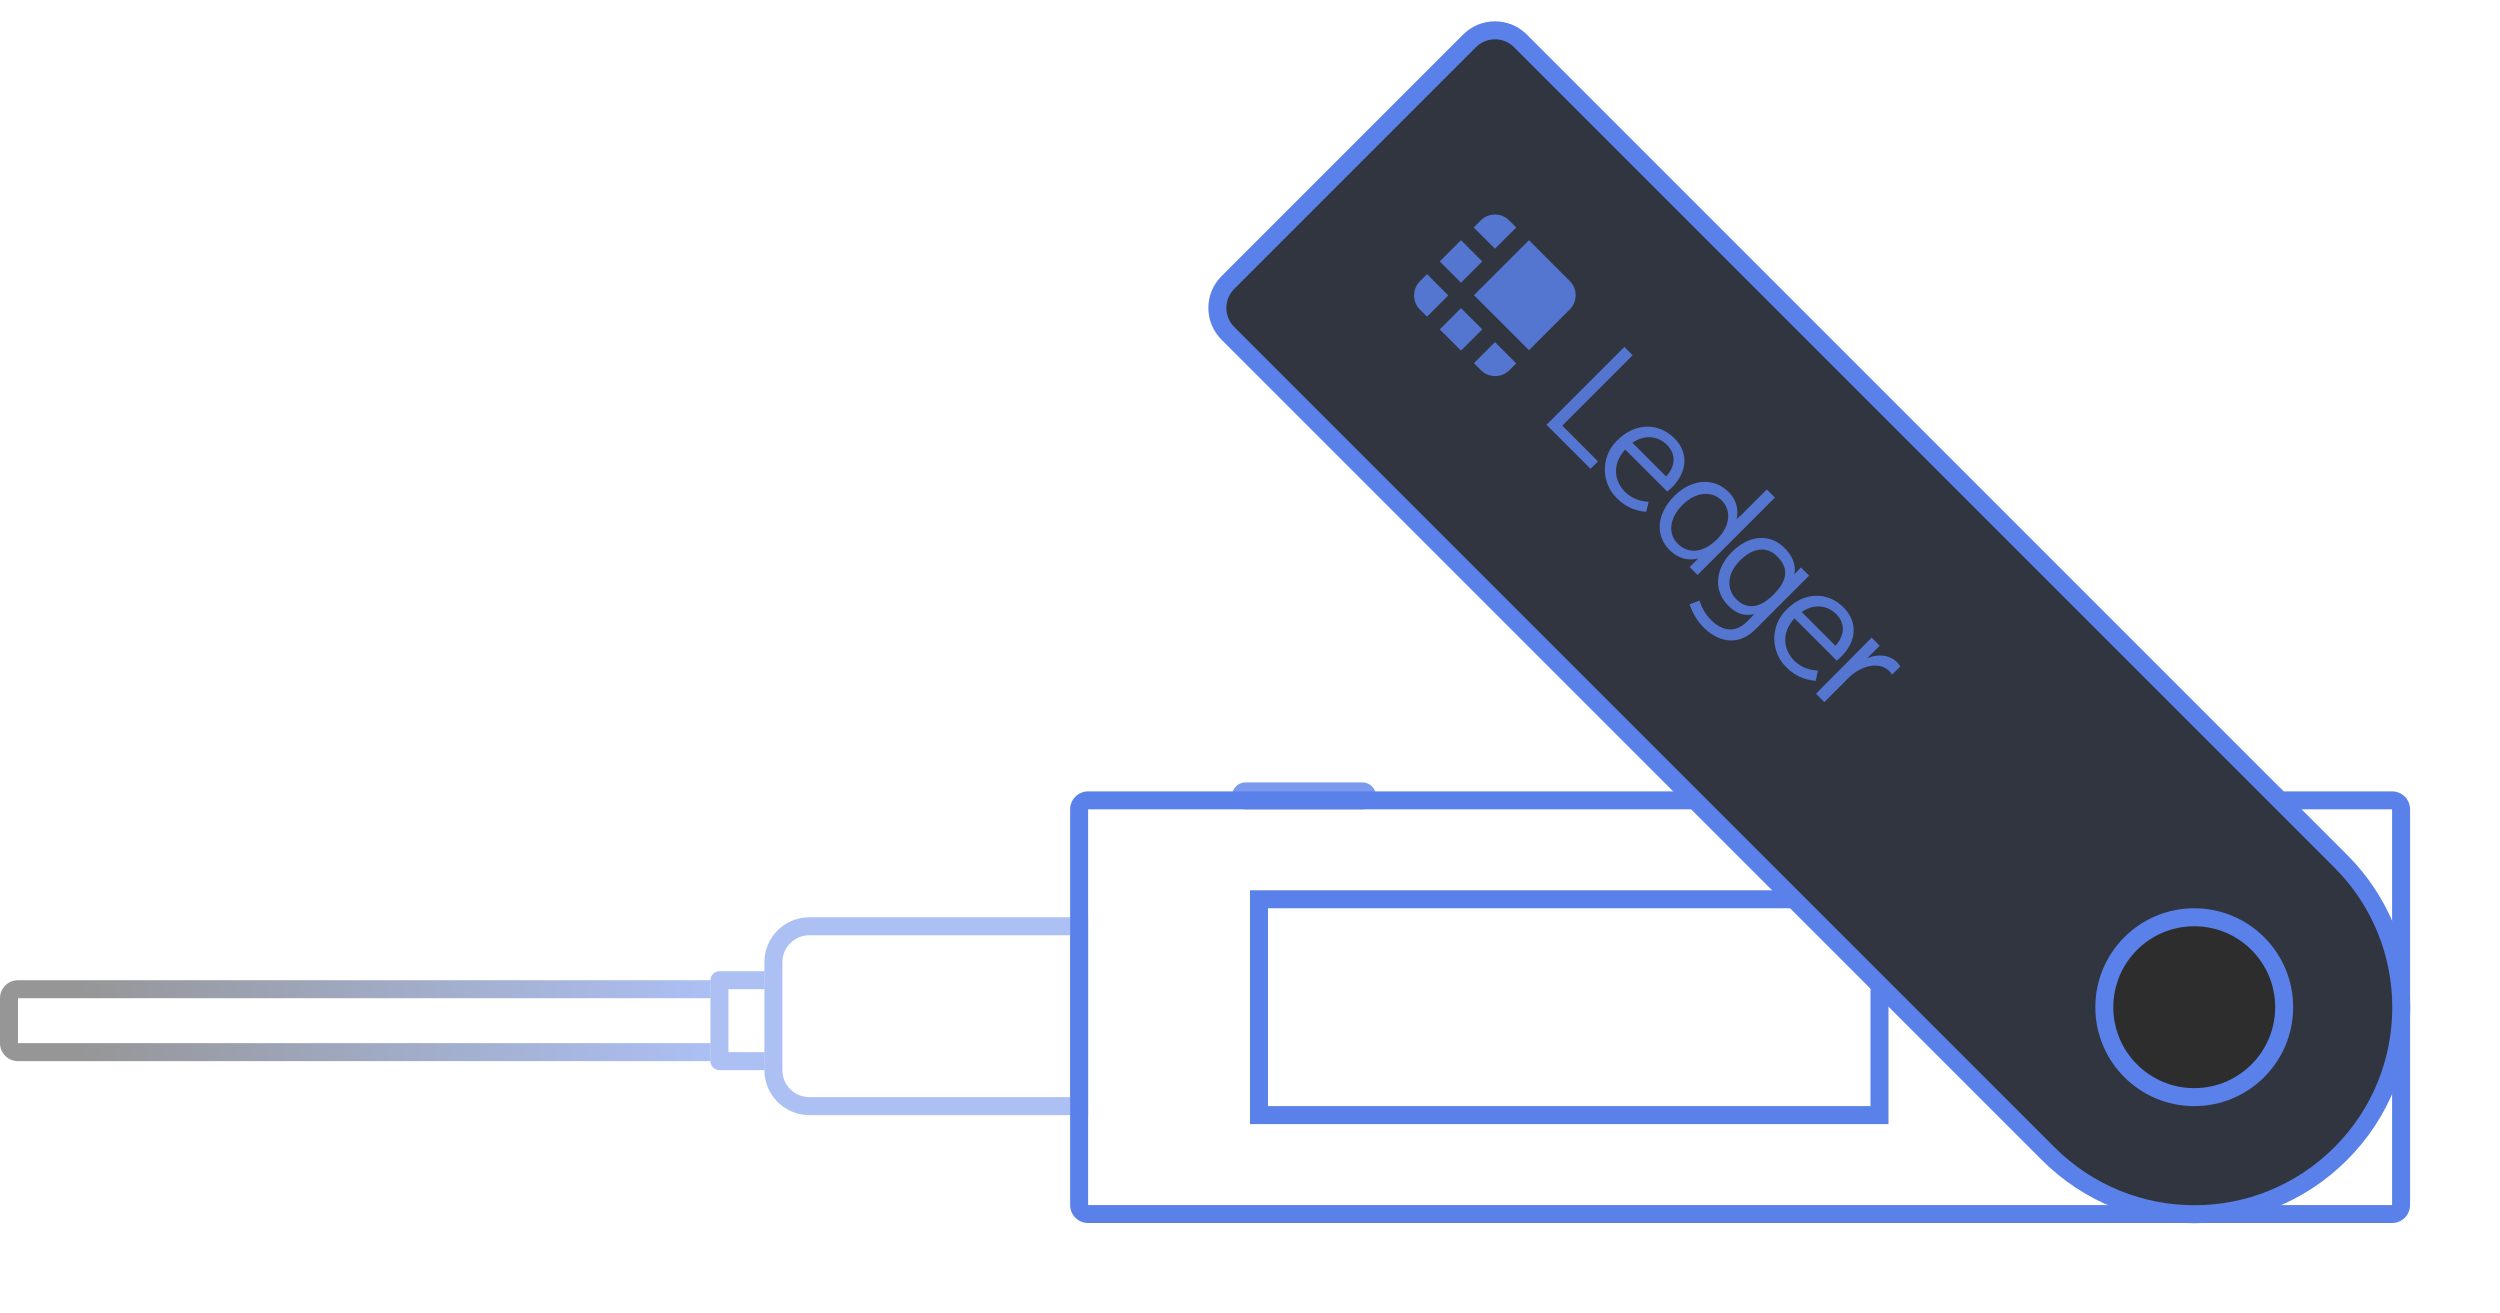
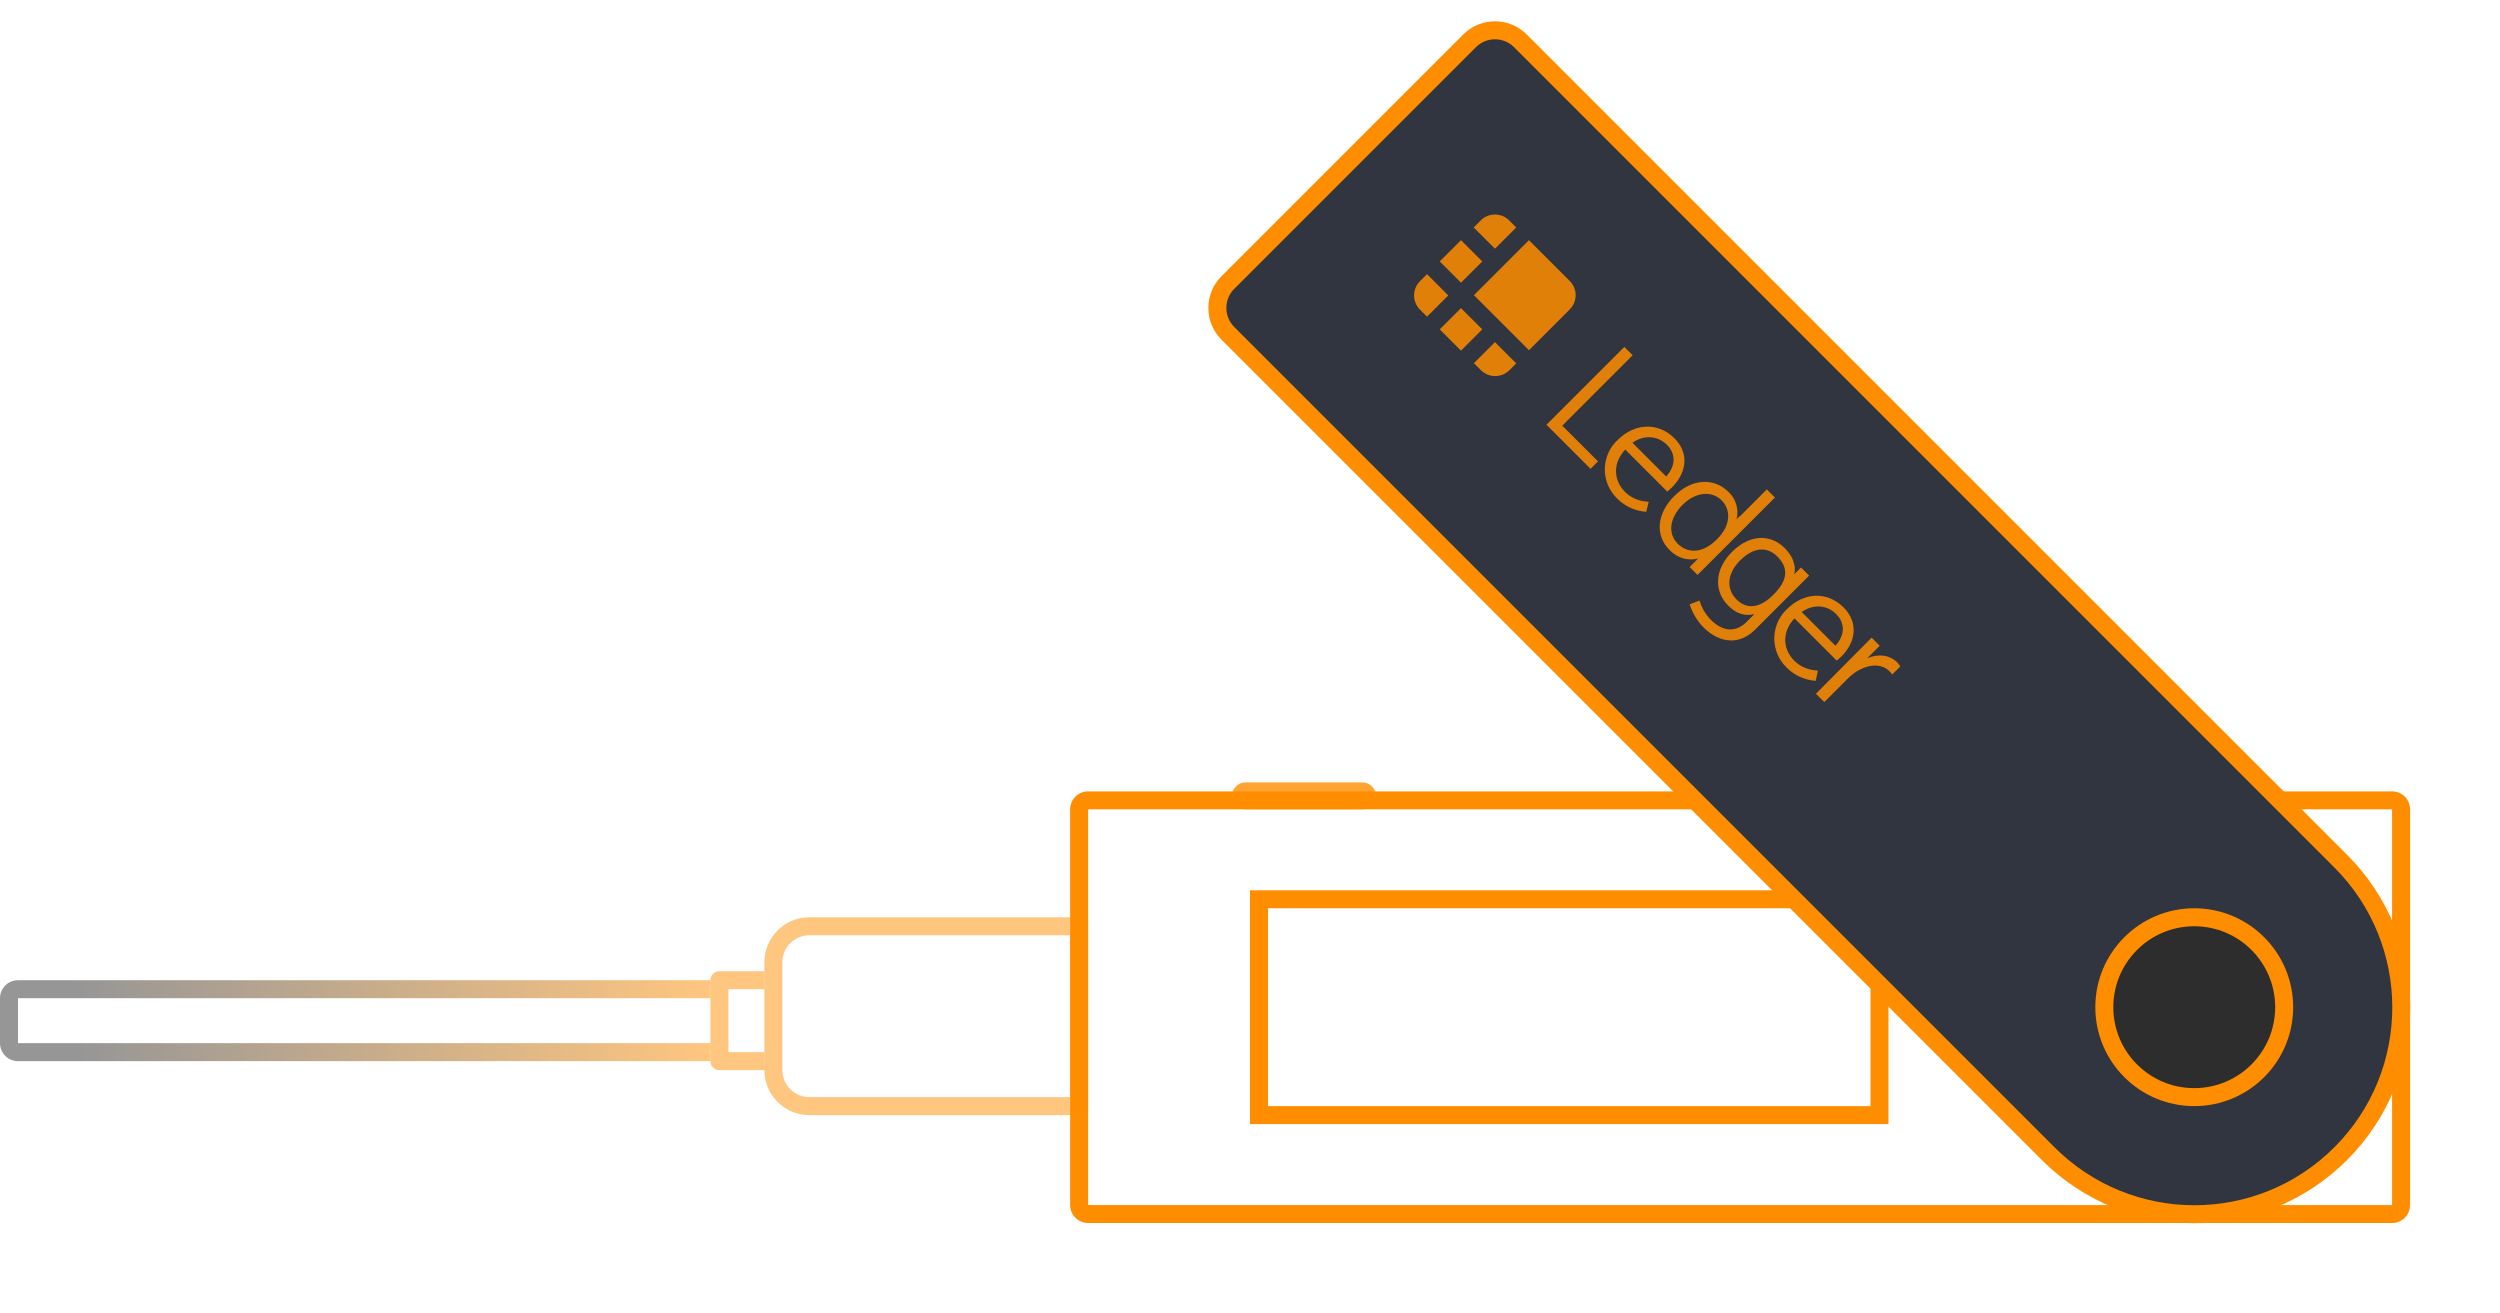
<svg xmlns="http://www.w3.org/2000/svg" width="278px" height="146px" viewBox="0 0 278 146" version="1.1">
  <defs>
    <linearGradient x1="100%" y1="0%" x2="10.616%" y2="0%" id="linearGradient-1">
-       <stop stop-color="#5A81EA" offset="0%" />
+       <stop stop-color="#ff8d00" offset="0%" />
      <stop stop-color="#2D2D2D" offset="100%" />
    </linearGradient>
  </defs>
  <g id="Black-Version/Illustration/Ledger/Step1" stroke="none" stroke-width="1" fill="none" fill-rule="evenodd">
    <g id="Illustration/Dark/Ledger" fill-rule="nonzero">
-       <rect id="Rectangle-6" fill-opacity="0.8" fill="#5A81EA" x="137" y="87" width="16" height="3" rx="1.5" />
-       <rect id="Rectangle-6" fill-opacity="0.8" fill="#5A81EA" x="198" y="87" width="16" height="3" rx="1.5" />
-       <path d="M121,90 L121,134 L266,134 L266,90 L121,90 Z M121,88 L266,88 C267.105,88 268,88.895 268,90 L268,134 C268,135.105 267.105,136 266,136 L121,136 C119.895,136 119,135.105 119,134 L119,90 C119,88.895 119.895,88 121,88 Z" id="Rectangle-7" fill="#5A81EA" />
-       <path d="M141,101 L141,123 L208,123 L208,101 L141,101 Z M139,99 L210,99 L210,125 L139,125 L139,99 Z" id="Rectangle-7" fill="#5A81EA" />
+       <rect id="Rectangle-6" fill-opacity="0.8" fill="#ff8d00" x="137" y="87" width="16" height="3" rx="1.5" />
+       <rect id="Rectangle-6" fill-opacity="0.8" fill="#ff8d00" x="198" y="87" width="16" height="3" rx="1.5" />
+       <path d="M121,90 L121,134 L266,134 L266,90 L121,90 Z M121,88 L266,88 C267.105,88 268,88.895 268,90 L268,134 C268,135.105 267.105,136 266,136 L121,136 C119.895,136 119,135.105 119,134 L119,90 C119,88.895 119.895,88 121,88 Z" id="Rectangle-7" fill="#ff8d00" />
+       <path d="M141,101 L141,123 L208,123 L208,101 L141,101 Z M139,99 L210,99 L210,125 L139,125 L139,99 Z" id="Rectangle-7" fill="#ff8d00" />
      <g id="lepestok" transform="translate(205.132, 73.132) rotate(45) translate(-205.132, -73.132) translate(126.132, 49.132)">
-         <path d="M5,-1.8189894e-12 L134,-1.78701498e-12 C147.255,-1.80122251e-12 158,10.745 158,24 C158,37.255 147.255,48 134,48 L5,48 C2.239,48 5.45730639e-12,45.761 5.45696821e-12,43 L5.45696821e-12,5 C5.45663003e-12,2.239 2.239,-1.81848214e-12 5,-1.8189894e-12 Z" id="Rectangle-7" fill="#5A81EA" />
+         <path d="M5,-1.8189894e-12 L134,-1.78701498e-12 C147.255,-1.80122251e-12 158,10.745 158,24 C158,37.255 147.255,48 134,48 L5,48 C2.239,48 5.45730639e-12,45.761 5.45696821e-12,43 L5.45696821e-12,5 C5.45663003e-12,2.239 2.239,-1.81848214e-12 5,-1.8189894e-12 Z" id="Rectangle-7" fill="#ff8d00" />
        <path d="M5,2 C3.343,2 2,3.343 2,5 L2,43 C2,44.657 3.343,46 5,46 L134,46 C146.15,46 156,36.15 156,24 C156,11.85 146.15,2 134,2 L5,2 Z" id="Path" fill="#31353F" />
-         <g id="ledger" opacity="0.85" transform="translate(16, 15.9)" fill="#5A81EA">
+         <g id="ledger" opacity="0.85" transform="translate(16, 15.9)" fill="#ff8d00">
          <g id="ledger-logo" transform="translate(-0, 0.1)">
            <path d="M11.757,2.15814296e-13 L5.344,-5.44814793e-06 L5.344,8.654 L13.998,8.654 L13.998,2.241 C13.999,1.646 13.763,1.076 13.343,0.655 C12.922,0.234 12.351,-0.001 11.757,2.15814296e-13 Z M3.344,-5.44814793e-06 L2.241,2.15238717e-13 C1.646,-0.001 1.076,0.234 0.655,0.655 C0.234,1.076 -0.001,1.646 2.88128845e-15,2.241 L-5.44814814e-06,3.344 L3.344,3.344 L3.344,-5.44814793e-06 Z M2.33683346e-15,5.344 L3.344,5.344 L3.344,8.688 L2.33683346e-15,8.688 L2.33683346e-15,5.344 Z M10.688,13.998 L11.791,13.998 C12.386,13.999 12.957,13.763 13.377,13.343 C13.798,12.922 14.034,12.351 14.032,11.757 L14.032,10.688 L10.688,10.688 L10.688,13.998 Z M5.344,10.688 L8.688,10.688 L8.688,14.032 L5.344,14.032 L5.344,10.688 Z M-5.44814814e-06,10.688 L2.42338667e-15,11.791 C-0.001,12.386 0.234,12.957 0.655,13.377 C1.076,13.798 1.646,14.034 2.241,14.032 L3.344,14.032 L3.344,10.688 L-5.44814814e-06,10.688 Z M22.548,0.896 L21.237,0.896 L21.237,13.136 L28.167,13.136 L28.167,11.964 L22.548,11.964 L22.548,0.896 Z M32.374,4.138 C29.822,4.138 28.03,6.033 28.03,8.757 L28.03,9.067 C28.065,10.24 28.581,11.343 29.444,12.171 C30.271,12.929 31.339,13.377 32.478,13.377 L32.65,13.377 C33.856,13.377 34.994,12.929 35.891,12.171 L35.925,12.135 L35.339,11.171 L35.27,11.205 C34.546,11.86 33.65,12.24 32.684,12.24 C31.099,12.24 29.478,11.205 29.375,8.895 L35.994,8.895 L35.994,8.826 C35.994,8.826 36.029,8.412 36.029,8.205 C36.029,5.723 34.581,4.137 32.374,4.137 L32.374,4.138 Z M29.409,7.792 C29.684,6.24 30.823,5.241 32.305,5.241 C33.408,5.241 34.615,5.895 34.718,7.792 L29.409,7.792 Z M43.614,5.172 L43.614,5.62 C43.054,4.686 42.048,4.112 40.959,4.103 L40.855,4.103 C38.511,4.103 36.89,5.964 36.89,8.688 C36.89,11.446 38.442,13.308 40.752,13.308 C42.579,13.308 43.406,12.205 43.682,11.722 L43.682,13.067 L44.923,13.067 L44.923,0.896 L43.648,0.896 L43.648,5.172 L43.613,5.172 L43.614,5.172 Z M40.924,12.171 C39.304,12.171 38.235,10.791 38.235,8.723 C38.235,6.723 39.373,5.309 40.959,5.309 C42.303,5.309 43.648,6.379 43.648,8.723 C43.648,11.274 42.234,12.171 40.924,12.171 L40.924,12.171 Z M52.474,5.344 L52.474,5.413 C52.233,4.999 51.475,4.103 49.647,4.103 C47.337,4.103 45.82,5.861 45.82,8.55 C45.82,11.239 47.406,13.067 49.751,13.067 C51.026,13.067 51.888,12.619 52.474,11.688 L52.474,12.894 C52.474,14.584 51.406,15.549 49.509,15.549 C48.692,15.543 47.889,15.342 47.165,14.963 L47.096,14.928 L46.613,15.998 L46.682,16.032 C47.57,16.479 48.549,16.715 49.544,16.722 C51.578,16.722 53.75,15.687 53.75,12.825 L53.75,4.344 L52.474,4.344 L52.474,5.343 L52.474,5.344 Z M49.922,11.929 C48.233,11.929 47.13,10.619 47.13,8.585 C47.13,6.516 48.096,5.344 49.751,5.344 C51.577,5.344 52.44,6.413 52.44,8.585 C52.474,10.723 51.577,11.928 49.922,11.928 L49.922,11.929 Z M58.956,4.138 C56.405,4.138 54.646,6.033 54.646,8.723 L54.646,9.033 C54.681,10.205 55.198,11.308 56.06,12.136 C56.887,12.894 57.956,13.343 59.094,13.343 L59.266,13.343 C60.473,13.343 61.61,12.894 62.507,12.136 L62.541,12.101 L61.921,11.137 L61.852,11.17 C61.128,11.826 60.231,12.205 59.266,12.205 C57.68,12.205 56.06,11.17 55.956,8.861 L62.61,8.861 L62.61,8.792 C62.61,8.792 62.645,8.378 62.645,8.171 C62.645,5.723 61.197,4.138 58.956,4.138 L58.956,4.138 Z M56.025,7.792 C56.301,6.24 57.439,5.241 58.921,5.241 C60.024,5.241 61.231,5.895 61.335,7.792 L56.025,7.792 Z M68.023,4.309 C67.851,4.275 67.713,4.275 67.541,4.24 C66.334,4.24 65.334,4.999 64.816,6.275 L64.816,4.309 L63.542,4.309 L63.577,13.032 L63.577,13.101 L64.886,13.101 L64.886,9.413 C64.886,8.861 64.956,8.274 65.128,7.757 C65.541,6.413 66.472,5.551 67.576,5.551 C67.714,5.551 67.852,5.551 67.99,5.585 L68.059,5.585 L68.059,4.309 L68.023,4.309 Z" id="Shape" />
          </g>
        </g>
      </g>
      <g id="misha-krug" transform="translate(233, 101)">
-         <path d="M11,22 C4.925,22 0,17.075 0,11 C0,4.925 4.925,0 11,0 C17.075,0 22,4.925 22,11 C22,17.075 17.075,22 11,22 Z" id="Oval" fill="#5A81EA" />
+         <path d="M11,22 C4.925,22 0,17.075 0,11 C0,4.925 4.925,0 11,0 C17.075,0 22,4.925 22,11 C22,17.075 17.075,22 11,22 Z" id="Oval" fill="#ff8d00" />
        <path d="M11,20 C15.971,20 20,15.971 20,11 C20,6.029 15.971,2 11,2 C6.029,2 2,6.029 2,11 C2,15.971 6.029,20 11,20 Z" id="Path" fill="#2D2D2D" />
      </g>
      <path d="M79,116 L79,111 L2,111 L2,116 L79,116 Z M2,109 L79,109 L79,118 L2,118 C0.895,118 1.3527075e-16,117.105 0,116 L0,111 C-1.3527075e-16,109.895 0.895,109 2,109 Z" id="Rectangle-8" fill="url(#linearGradient-1)" opacity="0.5" />
-       <path d="M81,110 L81,117 L85,117 L85,110 L81,110 Z M80,108 L85,108 L85,119 L80,119 C79.448,119 79,118.552 79,118 L79,109 C79,108.448 79.448,108 80,108 Z" id="Rectangle-10" fill="#5A81EA" opacity="0.5" />
-       <path d="M119,122 L119,104 L90,104 C88.343,104 87,105.343 87,107 L87,119 C87,120.657 88.343,122 90,122 L119,122 Z M90,102 L121,102 L121,124 L90,124 C87.239,124 85,121.761 85,119 L85,107 C85,104.239 87.239,102 90,102 Z" id="Rectangle-8" fill="#5A81EA" opacity="0.5" />
+       <path d="M81,110 L81,117 L85,117 L85,110 L81,110 Z M80,108 L85,108 L85,119 L80,119 C79.448,119 79,118.552 79,118 L79,109 C79,108.448 79.448,108 80,108 Z" id="Rectangle-10" fill="#ff8d00" opacity="0.5" />
+       <path d="M119,122 L119,104 L90,104 C88.343,104 87,105.343 87,107 L87,119 C87,120.657 88.343,122 90,122 L119,122 Z M90,102 L121,102 L121,124 L90,124 C87.239,124 85,121.761 85,119 L85,107 C85,104.239 87.239,102 90,102 Z" id="Rectangle-8" fill="#ff8d00" opacity="0.5" />
    </g>
  </g>
</svg>
